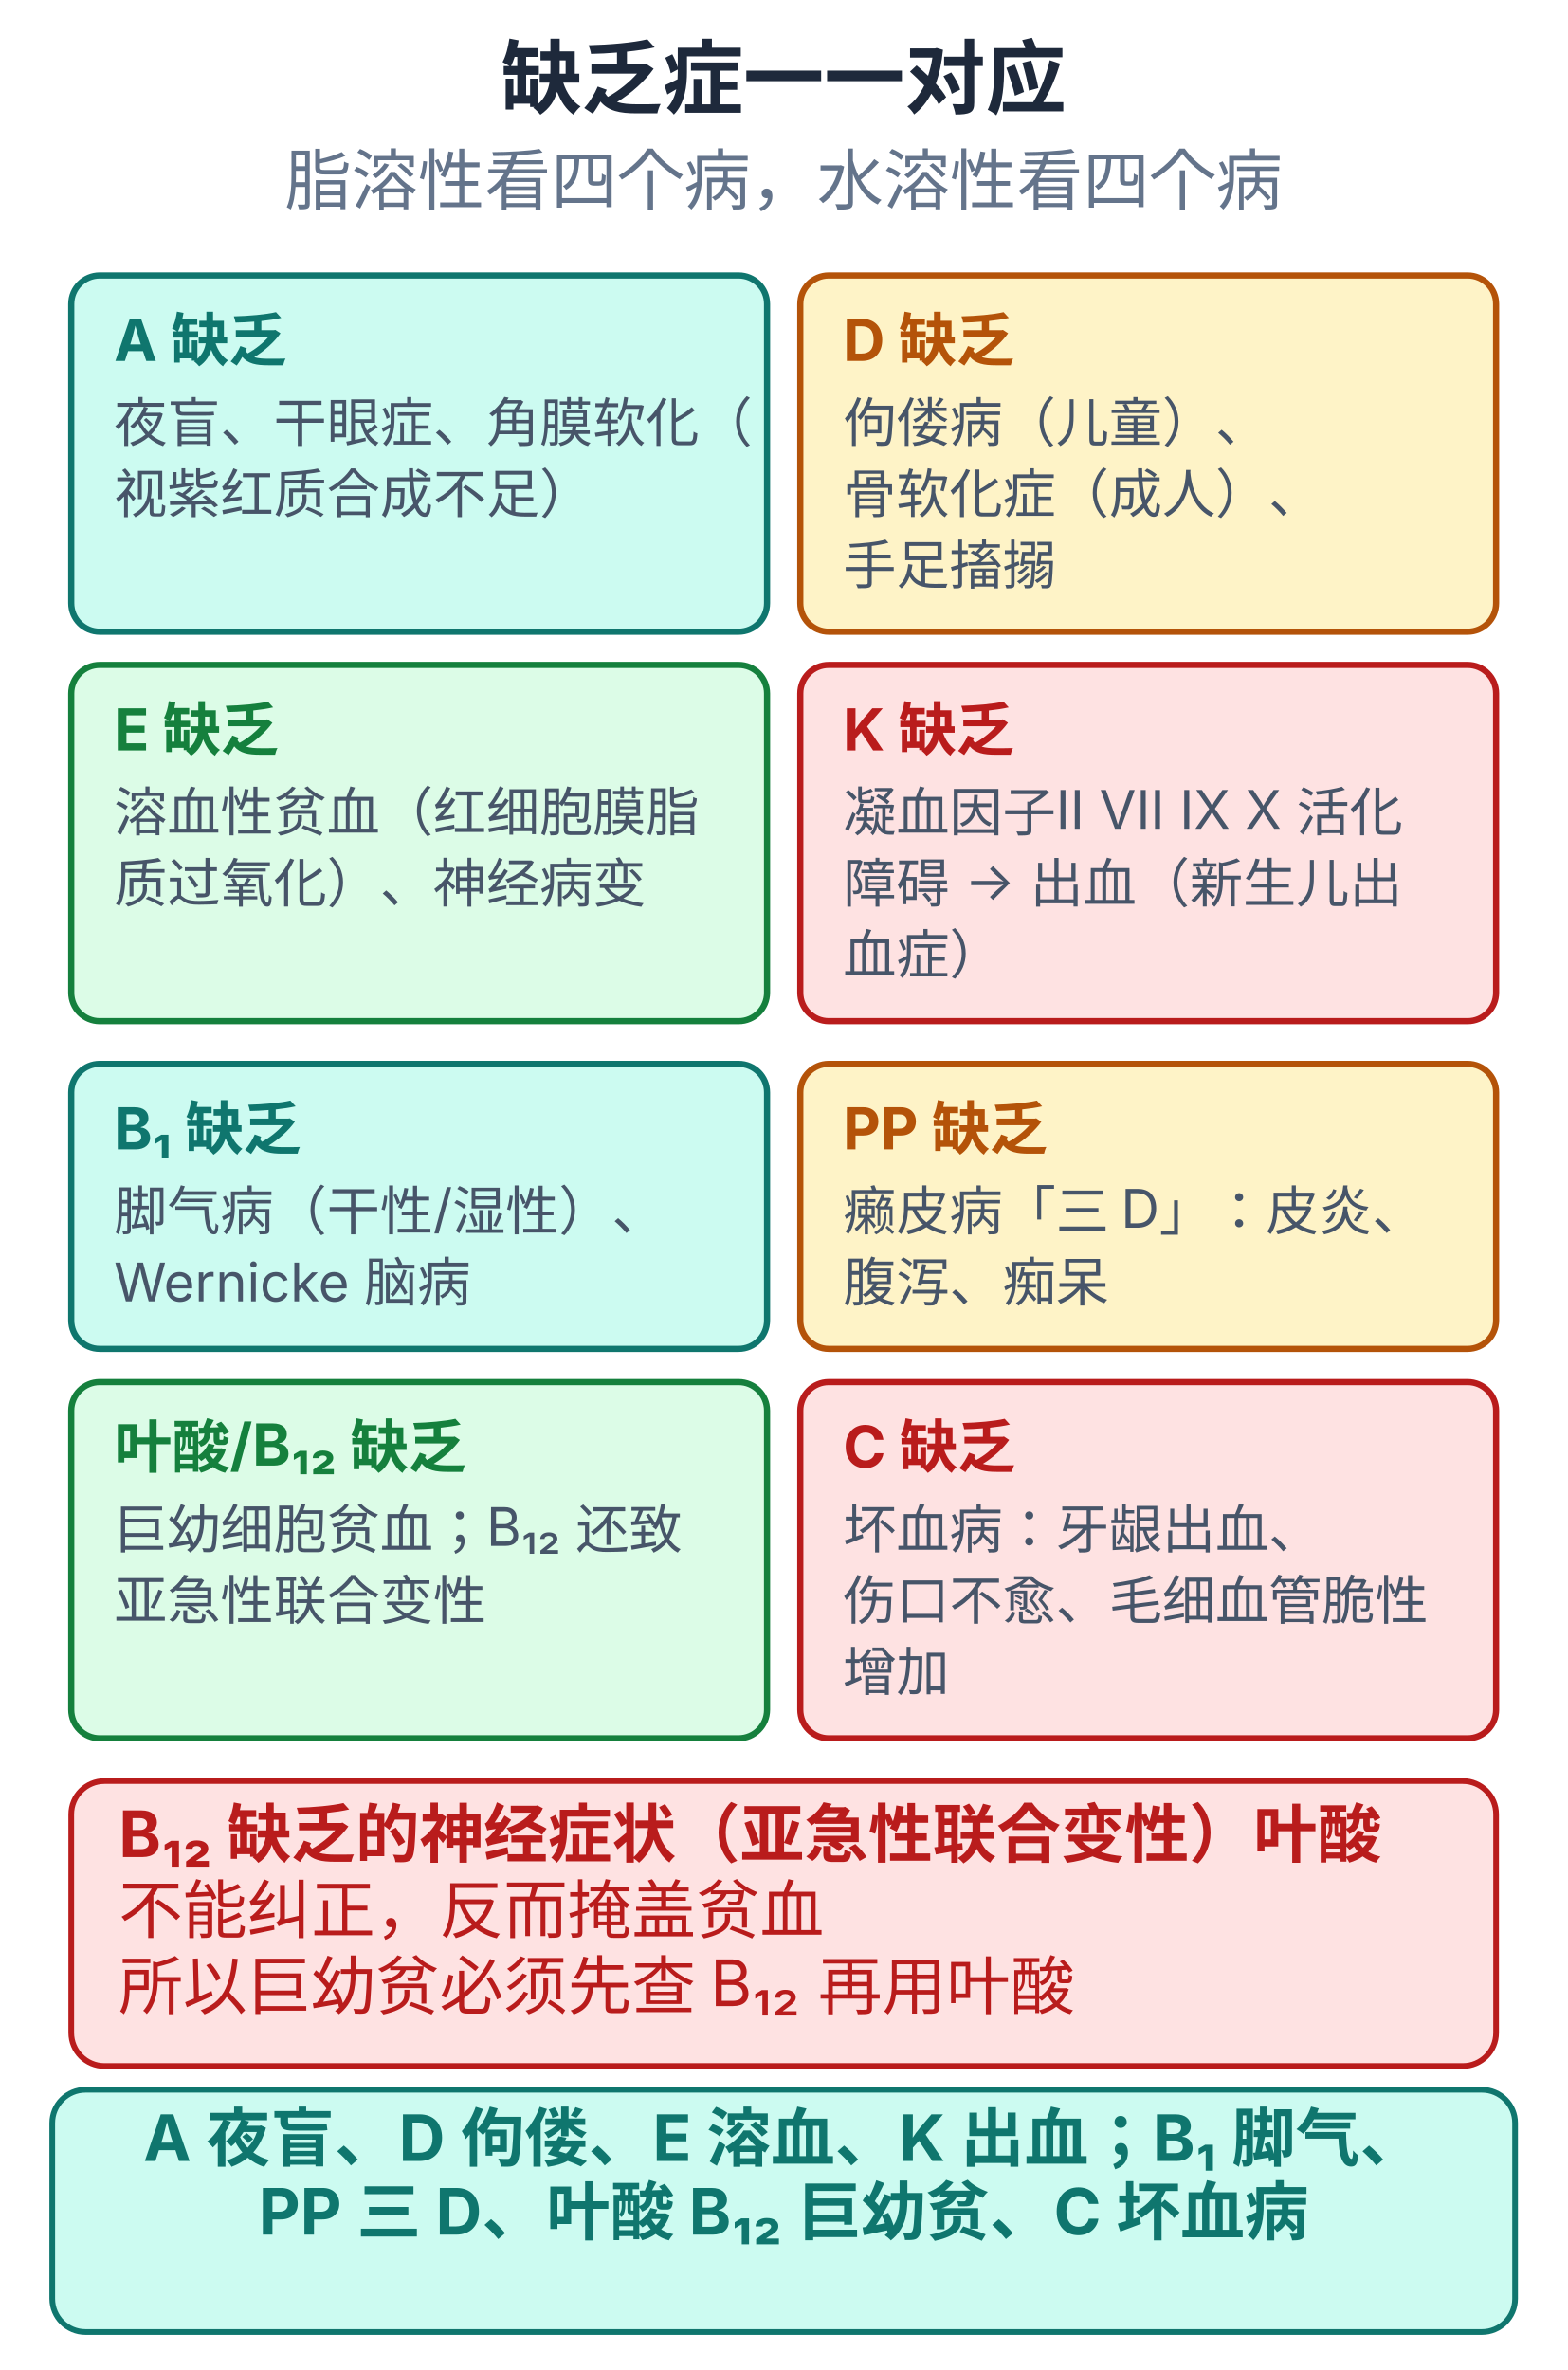
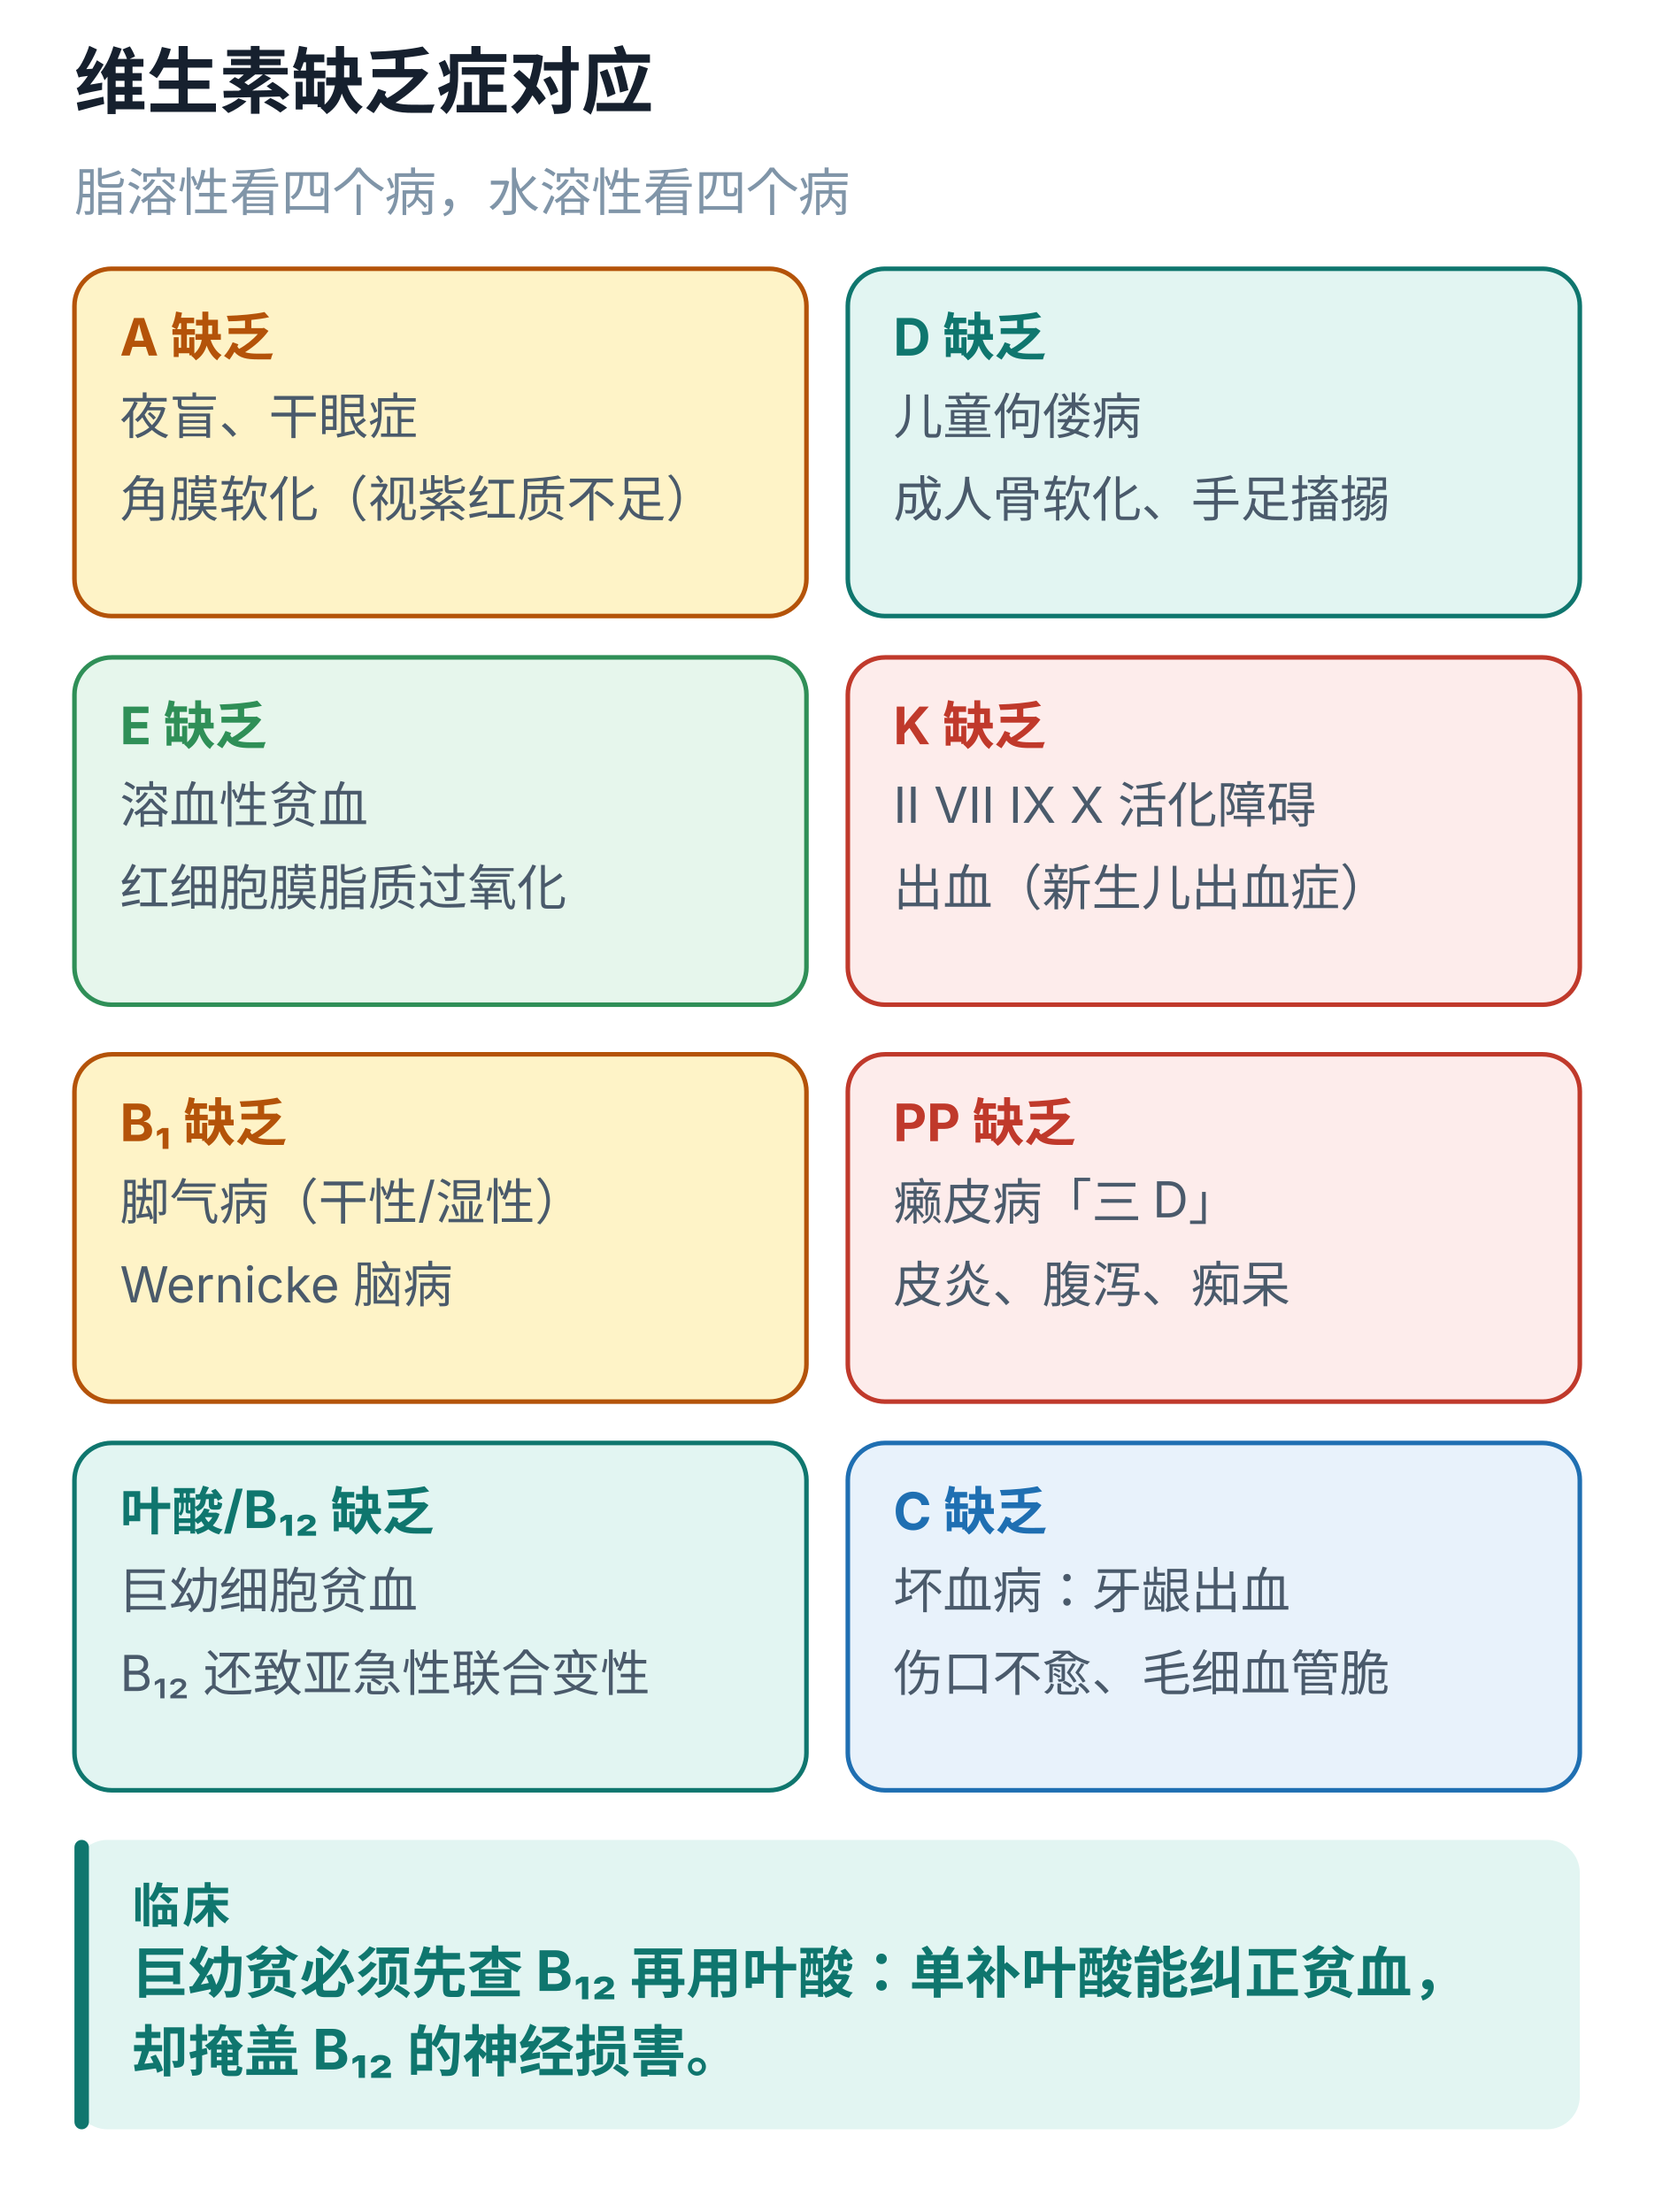
- <svg xmlns="http://www.w3.org/2000/svg" viewBox="0 0 330 499" width="100%" style="max-width:330px;display:block;margin:0 auto;background:#ffffff;border-radius:10px" role="img">
-   <text x="165.0" y="22.6" text-anchor="middle" font-size="17" font-weight="700" fill="#1e293b" font-family="-apple-system,'PingFang SC','Microsoft YaHei',sans-serif">缺乏症一一对应</text>
-   <text x="165.0" y="43.0" text-anchor="middle" font-size="14" font-weight="400" fill="#64748b" font-family="-apple-system,'PingFang SC','Microsoft YaHei',sans-serif">脂溶性看四个病，水溶性看四个病</text>
-   <rect x="15.0" y="58.0" width="146.5" height="75.0" rx="6" fill="#ccfbf1" stroke="#0f766e" stroke-width="1.3" />
-   <text x="24.0" y="76.0" text-anchor="start" font-size="12.2" font-weight="700" fill="#0f766e" font-family="-apple-system,'PingFang SC','Microsoft YaHei',sans-serif">A 缺乏</text>
-   <text x="24.0" y="93.0" text-anchor="start" font-size="11.2" font-weight="400" fill="#475569" font-family="-apple-system,'PingFang SC','Microsoft YaHei',sans-serif">夜盲、干眼症、角膜软化（</text>
-   <text x="24.0" y="108.0" text-anchor="start" font-size="11.2" font-weight="400" fill="#475569" font-family="-apple-system,'PingFang SC','Microsoft YaHei',sans-serif">视紫红质合成不足）</text>
-   <rect x="168.5" y="58.0" width="146.5" height="75.0" rx="6" fill="#fef3c7" stroke="#b45309" stroke-width="1.3" />
-   <text x="177.5" y="76.0" text-anchor="start" font-size="12.2" font-weight="700" fill="#b45309" font-family="-apple-system,'PingFang SC','Microsoft YaHei',sans-serif">D 缺乏</text>
-   <text x="177.5" y="93.0" text-anchor="start" font-size="11.2" font-weight="400" fill="#475569" font-family="-apple-system,'PingFang SC','Microsoft YaHei',sans-serif">佝偻病（儿童）、</text>
-   <text x="177.5" y="108.0" text-anchor="start" font-size="11.2" font-weight="400" fill="#475569" font-family="-apple-system,'PingFang SC','Microsoft YaHei',sans-serif">骨软化症（成人）、</text>
-   <text x="177.5" y="123.0" text-anchor="start" font-size="11.2" font-weight="400" fill="#475569" font-family="-apple-system,'PingFang SC','Microsoft YaHei',sans-serif">手足搐搦</text>
-   <rect x="15.0" y="140.0" width="146.5" height="75.0" rx="6" fill="#dcfce7" stroke="#15803d" stroke-width="1.3" />
-   <text x="24.0" y="158.0" text-anchor="start" font-size="12.2" font-weight="700" fill="#15803d" font-family="-apple-system,'PingFang SC','Microsoft YaHei',sans-serif">E 缺乏</text>
-   <text x="24.0" y="175.0" text-anchor="start" font-size="11.2" font-weight="400" fill="#475569" font-family="-apple-system,'PingFang SC','Microsoft YaHei',sans-serif">溶血性贫血（红细胞膜脂</text>
-   <text x="24.0" y="190.0" text-anchor="start" font-size="11.2" font-weight="400" fill="#475569" font-family="-apple-system,'PingFang SC','Microsoft YaHei',sans-serif">质过氧化）、神经病变</text>
-   <rect x="168.5" y="140.0" width="146.5" height="75.0" rx="6" fill="#fee2e2" stroke="#b91c1c" stroke-width="1.3" />
-   <text x="177.5" y="158.0" text-anchor="start" font-size="12.2" font-weight="700" fill="#b91c1c" font-family="-apple-system,'PingFang SC','Microsoft YaHei',sans-serif">K 缺乏</text>
-   <text x="177.5" y="175.0" text-anchor="start" font-size="11.2" font-weight="400" fill="#475569" font-family="-apple-system,'PingFang SC','Microsoft YaHei',sans-serif">凝血因子Ⅱ Ⅶ Ⅸ Ⅹ 活化</text>
-   <text x="177.5" y="190.0" text-anchor="start" font-size="11.2" font-weight="400" fill="#475569" font-family="-apple-system,'PingFang SC','Microsoft YaHei',sans-serif">障碍 → 出血（新生儿出</text>
-   <text x="177.5" y="205.0" text-anchor="start" font-size="11.2" font-weight="400" fill="#475569" font-family="-apple-system,'PingFang SC','Microsoft YaHei',sans-serif">血症）</text>
-   <rect x="15.0" y="224.0" width="146.5" height="60.0" rx="6" fill="#ccfbf1" stroke="#0f766e" stroke-width="1.3" />
-   <text x="24.0" y="242.0" text-anchor="start" font-size="12.2" font-weight="700" fill="#0f766e" font-family="-apple-system,'PingFang SC','Microsoft YaHei',sans-serif">B₁ 缺乏</text>
-   <text x="24.0" y="259.0" text-anchor="start" font-size="11.2" font-weight="400" fill="#475569" font-family="-apple-system,'PingFang SC','Microsoft YaHei',sans-serif">脚气病（干性/湿性）、</text>
-   <text x="24.0" y="274.0" text-anchor="start" font-size="11.2" font-weight="400" fill="#475569" font-family="-apple-system,'PingFang SC','Microsoft YaHei',sans-serif">Wernicke 脑病</text>
-   <rect x="168.5" y="224.0" width="146.5" height="60.0" rx="6" fill="#fef3c7" stroke="#b45309" stroke-width="1.3" />
-   <text x="177.5" y="242.0" text-anchor="start" font-size="12.2" font-weight="700" fill="#b45309" font-family="-apple-system,'PingFang SC','Microsoft YaHei',sans-serif">PP 缺乏</text>
-   <text x="177.5" y="259.0" text-anchor="start" font-size="11.2" font-weight="400" fill="#475569" font-family="-apple-system,'PingFang SC','Microsoft YaHei',sans-serif">癞皮病「三 D」：皮炎、</text>
-   <text x="177.5" y="274.0" text-anchor="start" font-size="11.2" font-weight="400" fill="#475569" font-family="-apple-system,'PingFang SC','Microsoft YaHei',sans-serif">腹泻、痴呆</text>
-   <rect x="15.0" y="291.0" width="146.5" height="75.0" rx="6" fill="#dcfce7" stroke="#15803d" stroke-width="1.3" />
-   <text x="24.0" y="309.0" text-anchor="start" font-size="12.2" font-weight="700" fill="#15803d" font-family="-apple-system,'PingFang SC','Microsoft YaHei',sans-serif">叶酸/B₁₂ 缺乏</text>
-   <text x="24.0" y="326.0" text-anchor="start" font-size="11.2" font-weight="400" fill="#475569" font-family="-apple-system,'PingFang SC','Microsoft YaHei',sans-serif">巨幼细胞贫血；B₁₂ 还致</text>
-   <text x="24.0" y="341.0" text-anchor="start" font-size="11.2" font-weight="400" fill="#475569" font-family="-apple-system,'PingFang SC','Microsoft YaHei',sans-serif">亚急性联合变性</text>
-   <rect x="168.5" y="291.0" width="146.5" height="75.0" rx="6" fill="#fee2e2" stroke="#b91c1c" stroke-width="1.3" />
-   <text x="177.5" y="309.0" text-anchor="start" font-size="12.2" font-weight="700" fill="#b91c1c" font-family="-apple-system,'PingFang SC','Microsoft YaHei',sans-serif">C 缺乏</text>
-   <text x="177.5" y="326.0" text-anchor="start" font-size="11.2" font-weight="400" fill="#475569" font-family="-apple-system,'PingFang SC','Microsoft YaHei',sans-serif">坏血病：牙龈出血、</text>
-   <text x="177.5" y="341.0" text-anchor="start" font-size="11.2" font-weight="400" fill="#475569" font-family="-apple-system,'PingFang SC','Microsoft YaHei',sans-serif">伤口不愈、毛细血管脆性</text>
-   <text x="177.5" y="356.0" text-anchor="start" font-size="11.2" font-weight="400" fill="#475569" font-family="-apple-system,'PingFang SC','Microsoft YaHei',sans-serif">增加</text>
-   <rect x="15.0" y="375.0" width="300.0" height="60.0" rx="7" fill="#fee2e2" stroke="#b91c1c" stroke-width="1.2" />
-   <text x="25.0" y="391.0" text-anchor="start" font-size="13.5" font-weight="700" fill="#b91c1c" font-family="-apple-system,'PingFang SC','Microsoft YaHei',sans-serif">B₁₂ 缺乏的神经症状（亚急性联合变性）叶酸</text>
-   <text x="25.0" y="407.0" text-anchor="start" font-size="13.5" font-weight="400" fill="#b91c1c" font-family="-apple-system,'PingFang SC','Microsoft YaHei',sans-serif">不能纠正，反而掩盖贫血</text>
-   <text x="25.0" y="423.0" text-anchor="start" font-size="13.5" font-weight="400" fill="#b91c1c" font-family="-apple-system,'PingFang SC','Microsoft YaHei',sans-serif">所以巨幼贫必须先查 B₁₂ 再用叶酸</text>
-   <rect x="11.0" y="440.0" width="308.0" height="51.0" rx="7" fill="#ccfbf1" stroke="#0f766e" stroke-width="1.2" />
-   <text x="165.0" y="455.0" text-anchor="middle" font-size="13.5" font-weight="700" fill="#0f766e" font-family="-apple-system,'PingFang SC','Microsoft YaHei',sans-serif">A 夜盲、D 佝偻、E 溶血、K 出血；B₁ 脚气、</text>
-   <text x="165.0" y="470.5" text-anchor="middle" font-size="13.5" font-weight="700" fill="#0f766e" font-family="-apple-system,'PingFang SC','Microsoft YaHei',sans-serif">PP 三 D、叶酸 B₁₂ 巨幼贫、C 坏血病</text>
+ <svg xmlns="http://www.w3.org/2000/svg" viewBox="0 0 400 535" width="100%" style="max-width:400px;display:block;margin:0 auto;background:#ffffff;border-radius:12px" role="img" aria-label="维生素缺乏症对应">
+   <text x="18.0" y="26.0" font-size="17.5" font-weight="700" fill="#16202e" font-family="-apple-system,BlinkMacSystemFont,'PingFang SC','Microsoft YaHei',sans-serif">维生素缺乏症对应</text>
+   <text x="18.0" y="51.0" font-size="12.5" font-weight="400" fill="#8095a8" font-family="-apple-system,BlinkMacSystemFont,'PingFang SC','Microsoft YaHei',sans-serif">脂溶性看四个病，水溶性看四个病</text>
+   <rect x="18.0" y="65.0" width="177.0" height="84.0" rx="9" fill="#fef3c7" stroke="#b45309" stroke-width="1.1" />
+   <text x="29.0" y="86.0" font-size="12.5" font-weight="700" fill="#b45309" font-family="-apple-system,BlinkMacSystemFont,'PingFang SC','Microsoft YaHei',sans-serif">A 缺乏</text>
+   <text x="29.0" y="105.0" font-size="12" font-weight="400" fill="#4a5a6b" font-family="-apple-system,BlinkMacSystemFont,'PingFang SC','Microsoft YaHei',sans-serif">夜盲、干眼症</text>
+   <text x="29.0" y="125.0" font-size="12" font-weight="400" fill="#4a5a6b" font-family="-apple-system,BlinkMacSystemFont,'PingFang SC','Microsoft YaHei',sans-serif">角膜软化（视紫红质不足）</text>
+   <rect x="205.0" y="65.0" width="177.0" height="84.0" rx="9" fill="#e2f5f2" stroke="#0f766e" stroke-width="1.1" />
+   <text x="216.0" y="86.0" font-size="12.5" font-weight="700" fill="#0f766e" font-family="-apple-system,BlinkMacSystemFont,'PingFang SC','Microsoft YaHei',sans-serif">D 缺乏</text>
+   <text x="216.0" y="105.0" font-size="12" font-weight="400" fill="#4a5a6b" font-family="-apple-system,BlinkMacSystemFont,'PingFang SC','Microsoft YaHei',sans-serif">儿童佝偻病</text>
+   <text x="216.0" y="125.0" font-size="12" font-weight="400" fill="#4a5a6b" font-family="-apple-system,BlinkMacSystemFont,'PingFang SC','Microsoft YaHei',sans-serif">成人骨软化、手足搐搦</text>
+   <rect x="18.0" y="159.0" width="177.0" height="84.0" rx="9" fill="#e6f6ec" stroke="#2f8f57" stroke-width="1.1" />
+   <text x="29.0" y="180.0" font-size="12.5" font-weight="700" fill="#2f8f57" font-family="-apple-system,BlinkMacSystemFont,'PingFang SC','Microsoft YaHei',sans-serif">E 缺乏</text>
+   <text x="29.0" y="199.0" font-size="12" font-weight="400" fill="#4a5a6b" font-family="-apple-system,BlinkMacSystemFont,'PingFang SC','Microsoft YaHei',sans-serif">溶血性贫血</text>
+   <text x="29.0" y="219.0" font-size="12" font-weight="400" fill="#4a5a6b" font-family="-apple-system,BlinkMacSystemFont,'PingFang SC','Microsoft YaHei',sans-serif">红细胞膜脂质过氧化</text>
+   <rect x="205.0" y="159.0" width="177.0" height="84.0" rx="9" fill="#fdeceb" stroke="#c0392b" stroke-width="1.1" />
+   <text x="216.0" y="180.0" font-size="12.5" font-weight="700" fill="#c0392b" font-family="-apple-system,BlinkMacSystemFont,'PingFang SC','Microsoft YaHei',sans-serif">K 缺乏</text>
+   <text x="216.0" y="199.0" font-size="12" font-weight="400" fill="#4a5a6b" font-family="-apple-system,BlinkMacSystemFont,'PingFang SC','Microsoft YaHei',sans-serif">Ⅱ Ⅶ Ⅸ Ⅹ 活化障碍</text>
+   <text x="216.0" y="219.0" font-size="12" font-weight="400" fill="#4a5a6b" font-family="-apple-system,BlinkMacSystemFont,'PingFang SC','Microsoft YaHei',sans-serif">出血（新生儿出血症）</text>
+   <rect x="18.0" y="255.0" width="177.0" height="84.0" rx="9" fill="#fef3c7" stroke="#b45309" stroke-width="1.1" />
+   <text x="29.0" y="276.0" font-size="12.5" font-weight="700" fill="#b45309" font-family="-apple-system,BlinkMacSystemFont,'PingFang SC','Microsoft YaHei',sans-serif">B₁ 缺乏</text>
+   <text x="29.0" y="295.0" font-size="12" font-weight="400" fill="#4a5a6b" font-family="-apple-system,BlinkMacSystemFont,'PingFang SC','Microsoft YaHei',sans-serif">脚气病（干性/湿性）</text>
+   <text x="29.0" y="315.0" font-size="12" font-weight="400" fill="#4a5a6b" font-family="-apple-system,BlinkMacSystemFont,'PingFang SC','Microsoft YaHei',sans-serif">Wernicke 脑病</text>
+   <rect x="205.0" y="255.0" width="177.0" height="84.0" rx="9" fill="#fdeceb" stroke="#c0392b" stroke-width="1.1" />
+   <text x="216.0" y="276.0" font-size="12.5" font-weight="700" fill="#c0392b" font-family="-apple-system,BlinkMacSystemFont,'PingFang SC','Microsoft YaHei',sans-serif">PP 缺乏</text>
+   <text x="216.0" y="295.0" font-size="12" font-weight="400" fill="#4a5a6b" font-family="-apple-system,BlinkMacSystemFont,'PingFang SC','Microsoft YaHei',sans-serif">癞皮病「三 D」</text>
+   <text x="216.0" y="315.0" font-size="12" font-weight="400" fill="#4a5a6b" font-family="-apple-system,BlinkMacSystemFont,'PingFang SC','Microsoft YaHei',sans-serif">皮炎、腹泻、痴呆</text>
+   <rect x="18.0" y="349.0" width="177.0" height="84.0" rx="9" fill="#e2f5f2" stroke="#0f766e" stroke-width="1.1" />
+   <text x="29.0" y="370.0" font-size="12.5" font-weight="700" fill="#0f766e" font-family="-apple-system,BlinkMacSystemFont,'PingFang SC','Microsoft YaHei',sans-serif">叶酸/B₁₂ 缺乏</text>
+   <text x="29.0" y="389.0" font-size="12" font-weight="400" fill="#4a5a6b" font-family="-apple-system,BlinkMacSystemFont,'PingFang SC','Microsoft YaHei',sans-serif">巨幼细胞贫血</text>
+   <text x="29.0" y="409.0" font-size="12" font-weight="400" fill="#4a5a6b" font-family="-apple-system,BlinkMacSystemFont,'PingFang SC','Microsoft YaHei',sans-serif">B₁₂ 还致亚急性联合变性</text>
+   <rect x="205.0" y="349.0" width="177.0" height="84.0" rx="9" fill="#e8f2fb" stroke="#1f6fb2" stroke-width="1.1" />
+   <text x="216.0" y="370.0" font-size="12.5" font-weight="700" fill="#1f6fb2" font-family="-apple-system,BlinkMacSystemFont,'PingFang SC','Microsoft YaHei',sans-serif">C 缺乏</text>
+   <text x="216.0" y="389.0" font-size="12" font-weight="400" fill="#4a5a6b" font-family="-apple-system,BlinkMacSystemFont,'PingFang SC','Microsoft YaHei',sans-serif">坏血病：牙龈出血</text>
+   <text x="216.0" y="409.0" font-size="12" font-weight="400" fill="#4a5a6b" font-family="-apple-system,BlinkMacSystemFont,'PingFang SC','Microsoft YaHei',sans-serif">伤口不愈、毛细血管脆</text>
+   <rect x="18.0" y="445.0" width="364.0" height="70.0" rx="8" fill="#e2f5f2" />
+   <rect x="18.0" y="445.0" width="3.5" height="70.0" rx="1.8" fill="#0f766e" />
+   <text x="32.0" y="465.0" font-size="11.5" font-weight="700" fill="#0f766e" letter-spacing="0.6" font-family="-apple-system,BlinkMacSystemFont,'PingFang SC','Microsoft YaHei',sans-serif">临床</text>
+   <text x="32.0" y="482.0" font-size="13.5" font-weight="700" fill="#0f766e" font-family="-apple-system,BlinkMacSystemFont,'PingFang SC','Microsoft YaHei',sans-serif">巨幼贫必须先查 B₁₂ 再用叶酸：单补叶酸能纠正贫血，</text>
+   <text x="32.0" y="501.0" font-size="13.5" font-weight="700" fill="#0f766e" font-family="-apple-system,BlinkMacSystemFont,'PingFang SC','Microsoft YaHei',sans-serif">却掩盖 B₁₂ 的神经损害。</text>
</svg>
